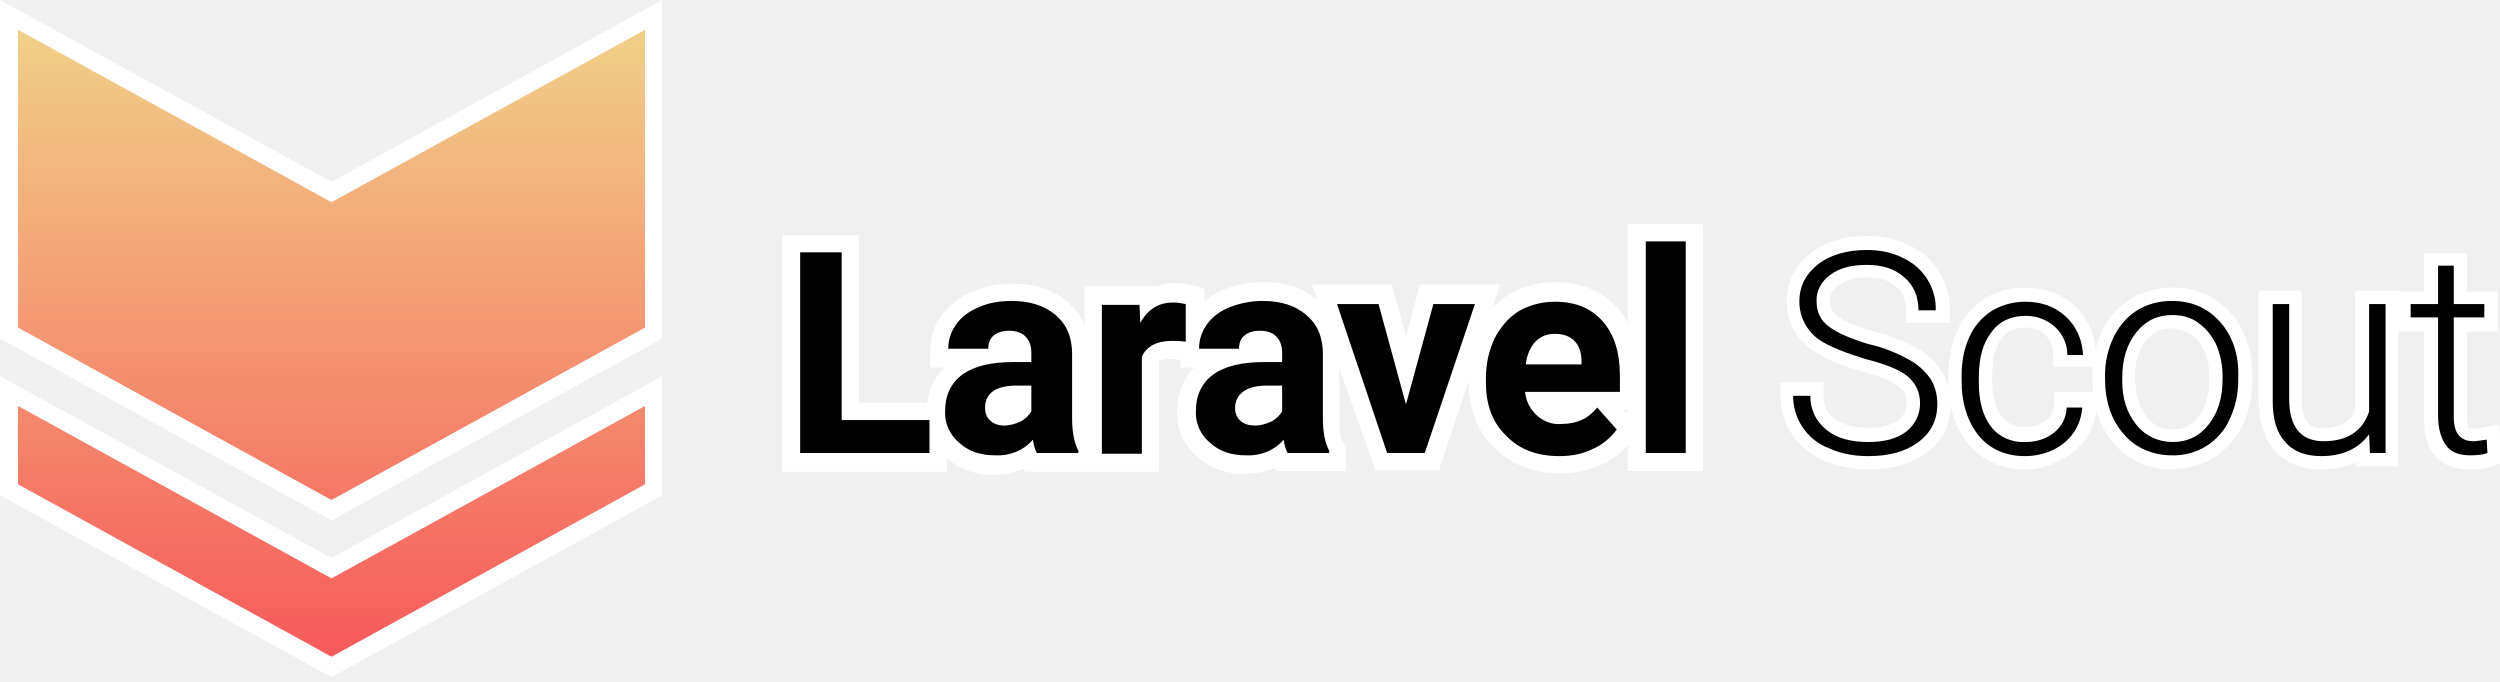
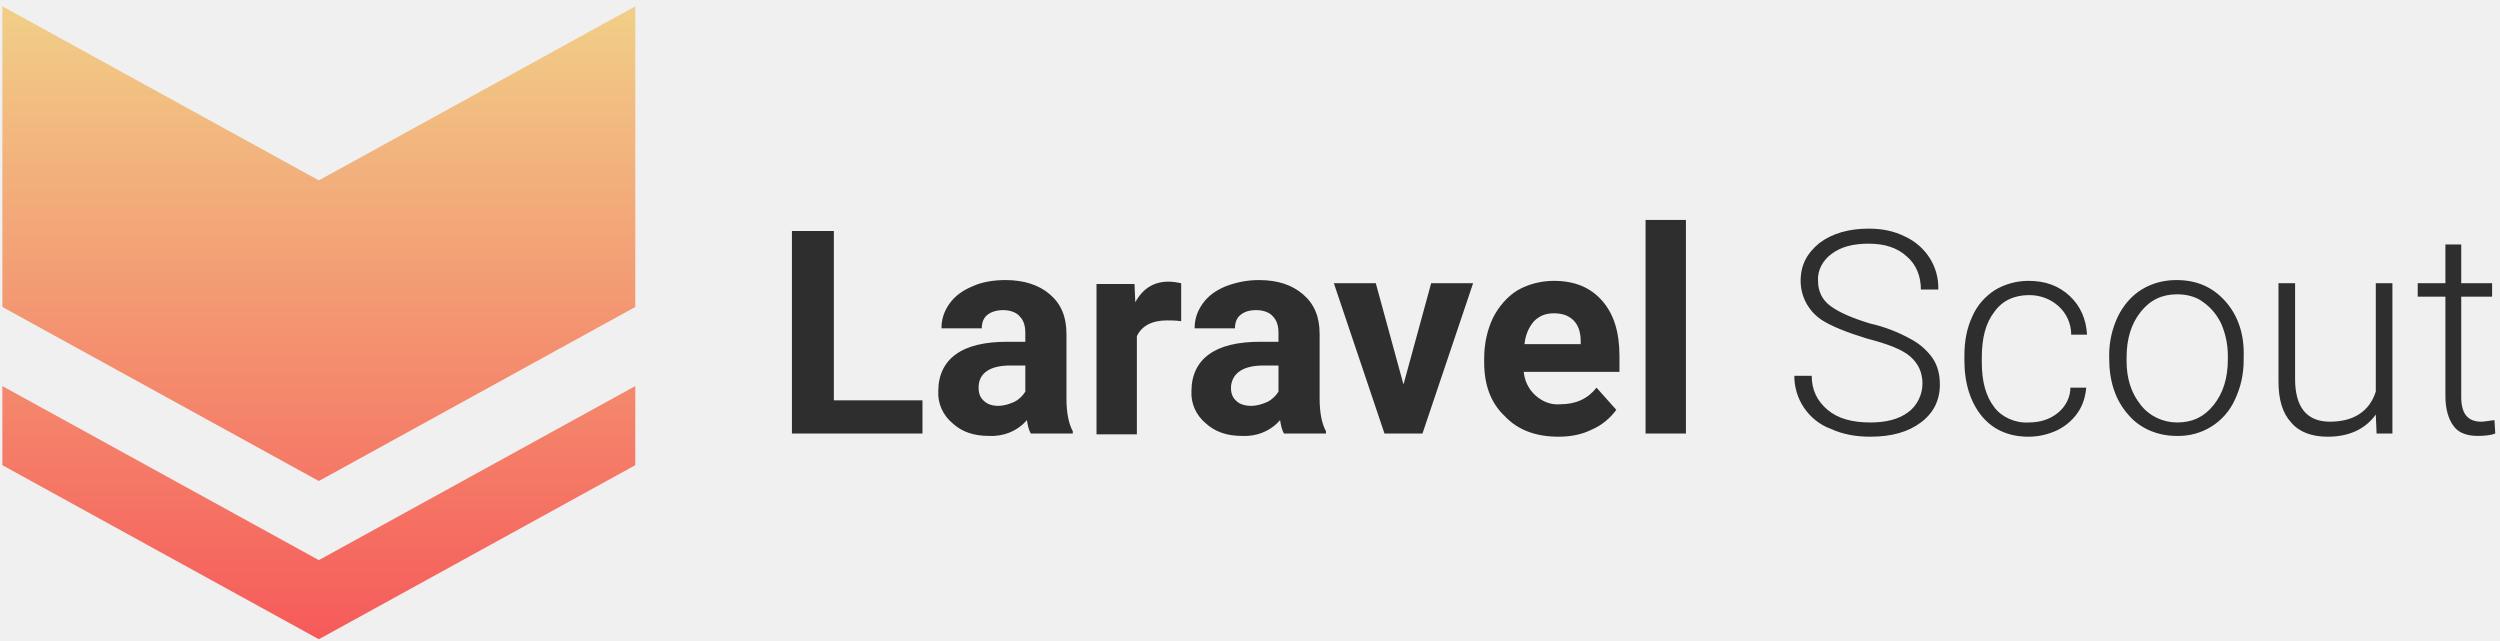
- <svg xmlns="http://www.w3.org/2000/svg" width="319" height="87" viewBox="0 0 319 87">
-   <style>.st0{fill:#fff}.st0,.st1{fill-rule:evenodd;clip-rule:evenodd}.st2{fill:#fff}</style>
-   <path class="st0" d="M238.4 59.9c-2 0-3.9-.4-5.6-1.1-1.6-.7-3.1-1.8-4.1-3.3-1-1.5-1.5-3.2-1.5-5v-1.7h5.5v1.7c0 1.3.4 2.2 1.4 2.9 1 .8 2.5 1.2 4.3 1.2 1.6 0 2.9-.3 3.8-1 .7-.5 1.1-1.3 1.1-2.1V51c-.1-.7-.4-1.2-.9-1.6-.6-.5-1.8-1.2-4.8-2-2.9-.8-4.9-1.7-6.3-2.7-2.1-1.4-3.3-3.7-3.3-6.3 0-2.5 1-4.5 3.1-6.1 1.9-1.5 4.3-2.2 7.2-2.2 2 0 3.7.4 5.3 1.2 3.2 1.4 5.2 4.7 5.2 8.2v1.7h-5.6v-1.7c0-1.2-.4-2.2-1.2-2.9-.9-.8-2.1-1.2-3.7-1.2s-2.8.3-3.7 1c-.7.5-1.1 1.2-1.1 2s.3 1.4.9 1.9c.6.5 1.8 1.2 4.4 1.9 1.9.5 3.8 1.2 5.6 2.1 1.3.7 2.5 1.7 3.3 3 .8 1.2 1.2 2.7 1.2 4.3 0 2.6-1 4.7-3.1 6.2-1.9 1.4-4.4 2.1-7.4 2.1z" />
-   <path class="st0" d="M258.4 59.9c-3 0-5.4-1.1-7.2-3.2-1.7-2-2.6-4.8-2.6-8.1V48c0-2.1.4-4 1.1-5.7.7-1.6 1.9-3.1 3.4-4.1 1.5-1 3.3-1.5 5.1-1.5h.2c2.5 0 4.6.8 6.3 2.3 1.7 1.6 2.7 3.8 2.7 6.1v1.7H262v-1.7c0-.9-.4-1.8-1.1-2.4-.6-.6-1.5-.9-2.3-.9h-.1c-1.4 0-2.4.4-3.1 1.4-.8 1.1-1.2 2.7-1.2 4.7v.6c0 2 .4 3.6 1.2 4.6.7.9 1.7 1.4 2.8 1.4h.2c1.1 0 2-.3 2.7-.9.6-.5 1-1.2 1-2l.1-1.6h5.5l-.1 1.8c-.1 1.5-.6 2.9-1.4 4.1-.8 1.2-2 2.2-3.3 2.8-1.6.9-3 1.2-4.5 1.2z" />
-   <path class="st0" d="M277 59.9c-2.7 0-5.4-1.2-7.2-3.2-1.8-2.1-2.8-4.8-2.8-8.2V48c0-2.1.4-4 1.2-5.7.8-1.7 2-3.1 3.6-4.1 1.6-1 3.4-1.5 5.2-1.5h.2c3 0 5.5 1.1 7.4 3.2 1.9 2.1 2.8 4.9 2.8 8.2v.4c0 2.1-.4 4-1.2 5.7-1.6 3.4-5 5.6-8.7 5.6-.1.1-.4.1-.5.1zm-4.5-10.8c.1 1.6.5 3 1.4 4.1.8 1 1.9 1.6 3.2 1.6h.1c1.4 0 2.5-.5 3.3-1.6.9-1.1 1.4-2.7 1.4-4.7V48c0-1.2-.2-2.3-.7-3.3-.4-.9-.9-1.6-1.7-2.1-.7-.4-1.5-.7-2.3-.7-1.5 0-2.5.5-3.4 1.6-.9 1.2-1.4 2.7-1.4 4.7v.9zM296.2 59.9c-2.5 0-4.5-.8-5.9-2.3-1.3-1.5-2-3.6-2.1-6.3V37.1h5.5v13.8c0 3.4 1.4 3.7 2.7 3.7 2.8 0 3.7-1.2 4.1-2.4V37.1h5.5v22.4h-5.4V59c-1.2.6-2.7.9-4.4.9z" />
-   <path class="st0" d="M315.1 59.9c-2.5 0-3.8-1-4.5-1.9-.9-1.1-1.3-2.7-1.3-4.7v-11h-3.5v-5.1h3.5v-4.9h5.5v4.9h3.9v5.1h-3.9v11c0 1 .2 1.3.2 1.3s.2.1.5.1c.2 0 .6 0 1.5-.2l1.9-.3.3 4.9-1.2.4c-.8.3-1.7.4-2.9.4z" />
-   <g id="Page-1">
-     <g id="Group">
-       <path class="st0" d="M158.9 60.5c-2.3 0-4.4-.7-6.1-2.2-1.7-1.4-2.7-3.6-2.6-5.8 0-2.3.8-4.2 2.2-5.6h-1.8v-1c-.5 0-.8-.1-1.2-.1-.9 0-1.3.2-1.5.3v14.1h-17.1l-.2-.4c-1.1.5-2.3.8-3.5.8h-.3c-2.3 0-4.4-.7-6-2.2v1.8h-21V30h9.8v21.4h8.7c.2-1.8 1-3.3 2.2-4.5h-1.8v-2.3c0-1.6.5-3.1 1.5-4.4 1-1.3 2.3-2.4 3.9-3 1.5-.6 3.2-1 4.9-1h.2c2.8 0 5.2.8 7 2.3 1 .9 1.8 1.9 2.2 3.1v-5.1h9.2c.8-.3 1.6-.4 2.2-.4.8 0 1.5.1 2.3.3l1.6.5v1.5c.7-.6 1.5-1 2.3-1.4 1.5-.6 3.2-1 4.9-1h.2c2.9 0 5.2.8 7 2.3l-.7-2h10.2l1.8 6.6 1.8-6.6h10.2l-1 3c.7-.7 1.4-1.3 2.3-1.8 1.7-1 3.7-1.5 5.6-1.5h.2c3.2 0 5.8 1.1 7.8 3.2.6.6 1 1.3 1.4 2V28.6h9.6v31.5h-9.6v-3.3c-.9 1.1-2.1 2-3.4 2.5-1.6.7-3.3 1.1-5.2 1.1-3.4 0-6.2-1.1-8.4-3.2-2.2-2.2-3.3-5-3.3-8.5v-.1L183.6 60h-8.1l-4.6-13v6.5c0 1.9.3 2.7.5 3l.3.5v3.1h-8.8l-.2-.4c-1.1.5-2.3.7-3.5.7-.1.1-.3.1-.3.1zm48.8-7.7v-.5h-.5l.5.5zm-47.9-.8" />
-       <path id="Combined-Shape" class="st1" d="M107.4 53.6h11.2v4.2h-16.5V32.2h5.3v21.4zm24.9 4.2c-.3-.5-.4-1.1-.5-1.7-1.2 1.4-3 2.1-4.8 2-1.9 0-3.4-.5-4.6-1.6-1.2-1-1.9-2.5-1.8-4.1 0-2 .8-3.6 2.2-4.6 1.5-1.1 3.7-1.6 6.5-1.6h2.3v-1.1c0-.9-.2-1.6-.7-2.1-.4-.5-1.2-.8-2.1-.8-.8 0-1.5.2-2 .6-.5.4-.7 1-.7 1.7H121c0-1.1.3-2.1 1-3.1s1.7-1.7 2.9-2.2c1.3-.6 2.8-.8 4.2-.8 2.3 0 4.2.6 5.6 1.8 1.4 1.2 2.1 2.8 2.1 5v8.2c0 1.8.3 3.2.8 4.1v.3h-5.3zm-4.2-3.5c.8 0 1.4-.2 2.1-.5.6-.3 1.1-.8 1.4-1.3v-3.3h-1.9c-2.5 0-3.9.9-4 2.6v.3c0 .6.2 1.2.7 1.6.4.4 1.1.6 1.7.6zm23.2-10.7c-.7-.1-1.3-.1-1.8-.1-1.9 0-3.2.7-3.8 2v12.4h-5.1v-19h4.8l.1 2.3c1-1.8 2.4-2.6 4.2-2.6.6 0 1.1.1 1.6.2v4.8zm13 14.2c-.3-.5-.4-1.1-.5-1.7-1.2 1.4-3 2.1-4.8 2-1.9 0-3.4-.5-4.6-1.6-1.2-1-1.9-2.5-1.8-4.1 0-2 .8-3.6 2.2-4.6 1.5-1.1 3.7-1.6 6.5-1.6h2.3v-1.1c0-.9-.2-1.6-.7-2.1-.4-.5-1.2-.8-2.1-.8-.9 0-1.5.2-2 .6-.5.4-.7 1-.7 1.7H153c0-1.1.3-2.1 1-3.1s1.7-1.7 2.9-2.2c1.3-.5 2.7-.8 4.2-.8 2.4 0 4.2.6 5.6 1.8 1.4 1.2 2.1 2.8 2.1 5v8.2c0 1.8.3 3.2.8 4.1v.3h-5.3zm-4.2-3.5c.8 0 1.4-.2 2.1-.5.6-.3 1.1-.8 1.4-1.3v-3.3h-1.9c-2.5 0-3.9.9-4.1 2.6v.3c0 .6.2 1.2.7 1.6.4.4 1.1.6 1.8.6zm19.3-2.7 3.5-12.8h5.3l-6.4 19H177l-6.4-19h5.3l3.5 12.8zm19.6 6.6c-2.8 0-5.1-.8-6.8-2.6-1.8-1.7-2.6-4-2.6-6.8v-.5c0-1.9.4-3.6 1.1-5.1.7-1.4 1.8-2.7 3.1-3.5 1.4-.8 3-1.2 4.6-1.2 2.6 0 4.6.8 6.1 2.5s2.2 4 2.2 7v2h-12.1c.1 1.1.6 2.2 1.5 3 .9.8 2 1.2 3.1 1.1 2 0 3.5-.7 4.6-2.1l2.5 2.8c-.8 1.1-1.9 2-3.1 2.5-1.2.6-2.6.9-4.2.9zm-.6-15.6c-1 0-1.8.3-2.5 1-.7.8-1.1 1.8-1.2 2.9h7.1v-.4c0-1.1-.3-2-.9-2.6-.6-.6-1.4-.9-2.5-.9zm16.7 15.2H210v-27h5.1v27z" />
-     </g>
-   </g>
-   <path class="st1" d="M245 51.5c0-1.4-.5-2.5-1.5-3.4s-2.8-1.6-5.5-2.3c-2.6-.8-4.6-1.6-5.8-2.4-1.6-1.1-2.6-2.9-2.6-4.9 0-2 .8-3.5 2.4-4.8 1.6-1.2 3.7-1.8 6.2-1.8 1.7 0 3.2.3 4.6 1 2.6 1.2 4.3 3.8 4.2 6.7h-2.2c0-1.7-.6-3.2-1.8-4.2-1.2-1.1-2.8-1.6-4.8-1.6s-3.5.4-4.7 1.3c-1.1.8-1.8 2.1-1.7 3.4 0 1.3.5 2.4 1.6 3.2s2.7 1.5 5 2.2c1.8.4 3.6 1.1 5.2 2 1.1.6 2 1.4 2.7 2.4.6.9.9 2 .9 3.3 0 2-.8 3.6-2.4 4.8-1.6 1.2-3.7 1.8-6.4 1.8-1.8 0-3.5-.3-5-1-1.4-.5-2.6-1.5-3.4-2.7-.8-1.2-1.2-2.6-1.2-4h2.2c0 1.8.7 3.2 2 4.3s3.1 1.6 5.4 1.6c2 0 3.6-.4 4.8-1.3 1.1-.8 1.8-2.2 1.8-3.6zM258.4 56.4c1.5 0 2.7-.4 3.7-1.2 1-.8 1.6-2 1.6-3.2h2c-.1 1.1-.4 2.2-1.1 3.2-.7 1-1.6 1.7-2.6 2.2-1.1.5-2.3.8-3.6.8-2.5 0-4.5-.9-5.9-2.6s-2.2-4.1-2.2-7V48c0-1.9.3-3.5 1-5 .6-1.4 1.6-2.5 2.8-3.3 1.3-.8 2.8-1.2 4.3-1.2 2.1 0 3.8.6 5.2 1.9 1.4 1.3 2.1 3 2.2 4.9h-2c0-1.4-.6-2.7-1.6-3.6-1-.9-2.3-1.4-3.7-1.4-1.9 0-3.4.7-4.4 2.1-1.1 1.4-1.6 3.3-1.6 5.8v.6c0 2.4.5 4.3 1.6 5.7.9 1.2 2.6 2 4.3 1.9zM283.3 41.1c-1.6-1.8-3.6-2.7-6.2-2.7-1.6 0-3.1.4-4.4 1.2-1.3.8-2.3 2-3 3.4-.7 1.5-1.1 3.1-1.1 4.9v.4c0 2.9.8 5.3 2.4 7.1 1.5 1.8 3.8 2.7 6.1 2.7 3.2.1 6.1-1.7 7.4-4.6.7-1.5 1.1-3.1 1.1-5v-.4c.1-2.8-.7-5.2-2.3-7zm.3 7.3c0 2.4-.6 4.3-1.8 5.8-1.2 1.5-2.7 2.2-4.6 2.2-1.8 0-3.5-.8-4.6-2.2-1.2-1.5-1.8-3.3-1.8-5.6v-.4c0-2.4.6-4.3 1.8-5.8 1.2-1.5 2.7-2.2 4.6-2.2 1.2 0 2.4.3 3.3 1 1 .7 1.8 1.7 2.3 2.8.5 1.2.8 2.5.8 4v.4zM302.3 55.4c-1.3 1.8-3.3 2.8-6.1 2.8-2 0-3.6-.6-4.6-1.8-1.1-1.2-1.6-2.9-1.6-5.2V38.8h2.1v12.1c0 3.6 1.5 5.4 4.4 5.4 3 0 5-1.3 5.8-3.8V38.8h2.1v19h-2l-.1-2.4zM313.1 33.9v4.9h3.9v1.7h-3.9v12.7c0 1 .2 1.8.6 2.3.4.5 1 .8 1.9.8.4 0 .9-.1 1.7-.2l.1 1.7c-.5.2-1.3.3-2.2.3-1.4 0-2.5-.4-3.1-1.3-.6-.8-1-2.1-1-3.7V40.5h-3.5v-1.7h3.5v-4.9h2z" />
-   <path class="st2" d="M0 48v15.2l42.3 23.2 42.2-23.2V48L42.3 71.2z" />
-   <path class="st2" d="M42.3 23.2 0 0v43.2l42.3 23.2 42.2-23.2V0z" />
-   <linearGradient id="Combined-Shape_00000165198528521648656120000016839554088276087175_" gradientUnits="userSpaceOnUse" x1="-134.495" y1="459.963" x2="-134.495" y2="458.963" gradientTransform="matrix(80 0 0 -80 10801.861 36800.844)">
-     <stop offset="0" stop-color="#f1cf88" />
-     <stop offset="1" stop-color="#f65a5a" />
-   </linearGradient>
-   <path id="Combined-Shape_00000013881437400997376290000015603522497040671116_" d="m2.3 51.8 40 22 40-22v10l-40 22-40-22v-10zm0-48 40 22 40-22v38l-40 22-40-22v-38z" fill="url(#Combined-Shape_00000165198528521648656120000016839554088276087175_)" />
+ <svg xmlns="http://www.w3.org/2000/svg" viewBox="0 0 316 81" fill="none">
+   <style>
+         #scout { fill: #2e2e2e } @media (prefers-color-scheme:dark) { #scout { fill: #fff } }
+     </style>
+   <path id="scout" fill-rule="evenodd" clip-rule="evenodd" d="M105.4 50.6H116.6V54.8H100.1V29.2H105.4V50.6ZM130.3 54.8C130 54.3 129.9 53.7 129.8 53.1C128.6 54.5 126.8 55.2 125 55.1C123.1 55.1 121.6 54.6 120.4 53.5C119.2 52.5 118.5 51 118.6 49.4C118.6 47.4 119.4 45.8 120.8 44.8C122.3 43.7 124.5 43.2 127.3 43.2H129.6V42.1C129.6 41.2 129.4 40.5 128.9 40C128.5 39.5 127.7 39.2 126.8 39.2C126 39.2 125.3 39.4 124.8 39.8C124.3 40.2 124.1 40.8 124.1 41.5H119C119 40.4 119.3 39.4 120 38.4C120.7 37.4 121.7 36.7 122.9 36.2C124.2 35.6 125.7 35.4 127.1 35.4C129.4 35.4 131.3 36 132.7 37.2C134.1 38.4 134.8 40 134.8 42.2V50.4C134.8 52.2 135.1 53.6 135.6 54.5V54.8H130.3ZM126.1 51.3C126.9 51.3 127.5 51.1 128.2 50.8C128.8 50.5 129.3 50 129.6 49.5V46.2H127.7C125.2 46.2 123.8 47.1 123.7 48.8V49.1C123.7 49.7 123.9 50.3 124.4 50.7C124.8 51.1 125.5 51.3 126.1 51.3ZM149.3 40.6C148.6 40.5 148 40.5 147.5 40.5C145.6 40.5 144.3 41.2 143.7 42.5V54.9H138.6V35.9H143.4L143.5 38.2C144.5 36.4 145.9 35.6 147.7 35.6C148.3 35.6 148.8 35.7 149.3 35.8V40.6ZM162.3 54.8C162 54.3 161.9 53.7 161.8 53.1C160.6 54.5 158.8 55.2 157 55.1C155.1 55.1 153.6 54.6 152.4 53.5C151.2 52.5 150.5 51 150.6 49.4C150.6 47.4 151.4 45.8 152.8 44.8C154.3 43.7 156.5 43.2 159.3 43.2H161.6V42.1C161.6 41.2 161.4 40.5 160.9 40C160.5 39.5 159.7 39.2 158.8 39.2C157.9 39.2 157.3 39.4 156.8 39.8C156.3 40.2 156.1 40.8 156.1 41.5H151C151 40.4 151.3 39.4 152 38.4C152.7 37.4 153.7 36.7 154.9 36.2C156.2 35.7 157.6 35.4 159.1 35.4C161.5 35.4 163.3 36 164.7 37.2C166.1 38.4 166.8 40 166.8 42.2V50.4C166.8 52.2 167.1 53.6 167.6 54.5V54.8H162.3ZM158.1 51.3C158.9 51.3 159.5 51.1 160.2 50.8C160.8 50.5 161.3 50 161.6 49.5V46.2H159.7C157.2 46.2 155.8 47.1 155.6 48.8V49.1C155.6 49.7 155.8 50.3 156.3 50.7C156.7 51.1 157.4 51.3 158.1 51.3ZM177.4 48.6L180.9 35.8H186.2L179.8 54.8H175L168.6 35.8H173.9L177.4 48.6ZM197 55.2C194.2 55.2 191.9 54.4 190.2 52.6C188.4 50.9 187.6 48.6 187.6 45.8V45.3C187.6 43.4 188 41.7 188.7 40.2C189.4 38.8 190.5 37.5 191.8 36.7C193.2 35.9 194.8 35.5 196.4 35.5C199 35.5 201 36.3 202.5 38C204 39.7 204.7 42 204.7 45V47H192.6C192.7 48.1 193.2 49.2 194.1 50C195 50.8 196.1 51.2 197.2 51.1C199.2 51.1 200.7 50.4 201.8 49L204.3 51.8C203.5 52.9 202.4 53.8 201.2 54.3C200 54.9 198.6 55.2 197 55.2ZM196.4 39.6C195.4 39.6 194.6 39.9 193.9 40.6C193.2 41.4 192.8 42.4 192.7 43.5H199.8V43.1C199.8 42 199.5 41.1 198.9 40.5C198.3 39.9 197.5 39.6 196.4 39.6ZM213.1 54.8H208V27.8H213.1V54.8Z" fill="black" />
+   <path id="scout" fill-rule="evenodd" clip-rule="evenodd" d="M243 48.5C243 47.1 242.5 46 241.5 45.1C240.5 44.2 238.7 43.5 236 42.8C233.4 42 231.4 41.2 230.2 40.4C228.6 39.3 227.6 37.5 227.6 35.5C227.6 33.5 228.4 32 230 30.7C231.6 29.5 233.7 28.9 236.2 28.9C237.9 28.9 239.4 29.2 240.8 29.9C243.4 31.1 245.1 33.7 245 36.6H242.8C242.8 34.9 242.2 33.4 241 32.4C239.8 31.3 238.2 30.8 236.2 30.8C234.2 30.8 232.7 31.2 231.5 32.1C230.4 32.9 229.7 34.2 229.8 35.5C229.8 36.8 230.3 37.9 231.4 38.7C232.5 39.5 234.1 40.2 236.4 40.9C238.2 41.3 240 42 241.6 42.9C242.7 43.5 243.6 44.3 244.3 45.3C244.9 46.2 245.2 47.3 245.2 48.6C245.2 50.6 244.4 52.2 242.8 53.4C241.2 54.6 239.1 55.2 236.4 55.2C234.6 55.2 232.9 54.9 231.4 54.2C230 53.7 228.8 52.7 228 51.5C227.2 50.3 226.8 48.9 226.8 47.5H229C229 49.3 229.7 50.7 231 51.8C232.3 52.9 234.1 53.4 236.4 53.4C238.4 53.4 240 53 241.2 52.1C242.3 51.3 243 49.9 243 48.5ZM256.4 53.4C257.9 53.4 259.1 53 260.1 52.2C261.1 51.4 261.7 50.2 261.7 49H263.7C263.6 50.1 263.3 51.2 262.6 52.2C261.9 53.2 261 53.9 260 54.4C258.9 54.9 257.7 55.2 256.4 55.2C253.9 55.2 251.9 54.3 250.5 52.6C249.1 50.9 248.3 48.5 248.3 45.6V45C248.3 43.1 248.6 41.5 249.3 40C249.9 38.6 250.9 37.5 252.1 36.7C253.4 35.9 254.9 35.5 256.4 35.5C258.5 35.5 260.2 36.1 261.6 37.4C263 38.7 263.7 40.4 263.8 42.3H261.8C261.8 40.9 261.2 39.6 260.2 38.7C259.2 37.8 257.9 37.3 256.5 37.3C254.6 37.3 253.1 38 252.1 39.4C251 40.8 250.5 42.7 250.5 45.2V45.8C250.5 48.2 251 50.1 252.1 51.5C253 52.7 254.7 53.5 256.4 53.4ZM281.3 38.1C279.7 36.3 277.7 35.4 275.1 35.4C273.5 35.4 272 35.8 270.7 36.6C269.4 37.4 268.4 38.6 267.7 40C267 41.5 266.6 43.1 266.6 44.9V45.3C266.6 48.2 267.4 50.6 269 52.4C270.5 54.2 272.8 55.1 275.1 55.1C278.3 55.2 281.2 53.4 282.5 50.5C283.2 49 283.6 47.4 283.6 45.5V45.1C283.7 42.3 282.9 39.9 281.3 38.1ZM281.6 45.4C281.6 47.8 281 49.7 279.8 51.2C278.6 52.7 277.1 53.4 275.2 53.4C273.4 53.4 271.7 52.6 270.6 51.2C269.4 49.7 268.8 47.9 268.8 45.6V45.2C268.8 42.8 269.4 40.9 270.6 39.4C271.8 37.9 273.3 37.2 275.2 37.2C276.4 37.2 277.6 37.5 278.5 38.2C279.5 38.9 280.3 39.9 280.8 41C281.3 42.2 281.6 43.5 281.6 45V45.4ZM300.3 52.4C299 54.2 297 55.2 294.2 55.2C292.2 55.2 290.6 54.6 289.6 53.4C288.5 52.2 288 50.5 288 48.2V35.8H290.1V47.9C290.1 51.5 291.6 53.3 294.5 53.3C297.5 53.3 299.5 52 300.3 49.5V35.8H302.4V54.8H300.4L300.3 52.4ZM311.1 30.9V35.8H315V37.5H311.1V50.2C311.1 51.2 311.3 52 311.7 52.5C312.1 53 312.7 53.3 313.6 53.3C314 53.3 314.5 53.2 315.3 53.1L315.4 54.8C314.9 55 314.1 55.1 313.2 55.1C311.8 55.1 310.7 54.7 310.1 53.8C309.5 53 309.1 51.7 309.1 50.1V37.5H305.6V35.8H309.1V30.9H311.1Z" fill="black" />
+   <path d="M0.3 48.8L40.3 70.8L80.3 48.8V58.8L40.3 80.8L0.3 58.8V48.8ZM0.3 0.8L40.3 22.8L80.3 0.8V38.8L40.3 60.8L0.3 38.8V0.8Z" fill="url(#gradient)" />
+   <defs>
+     <linearGradient id="gradient" x1="40.261" y1="0.804" x2="40.261" y2="80.804" gradientUnits="userSpaceOnUse">
+       <stop stop-color="#F1CF88" />
+       <stop offset="1" stop-color="#F65A5A" />
+     </linearGradient>
+   </defs>
</svg>
